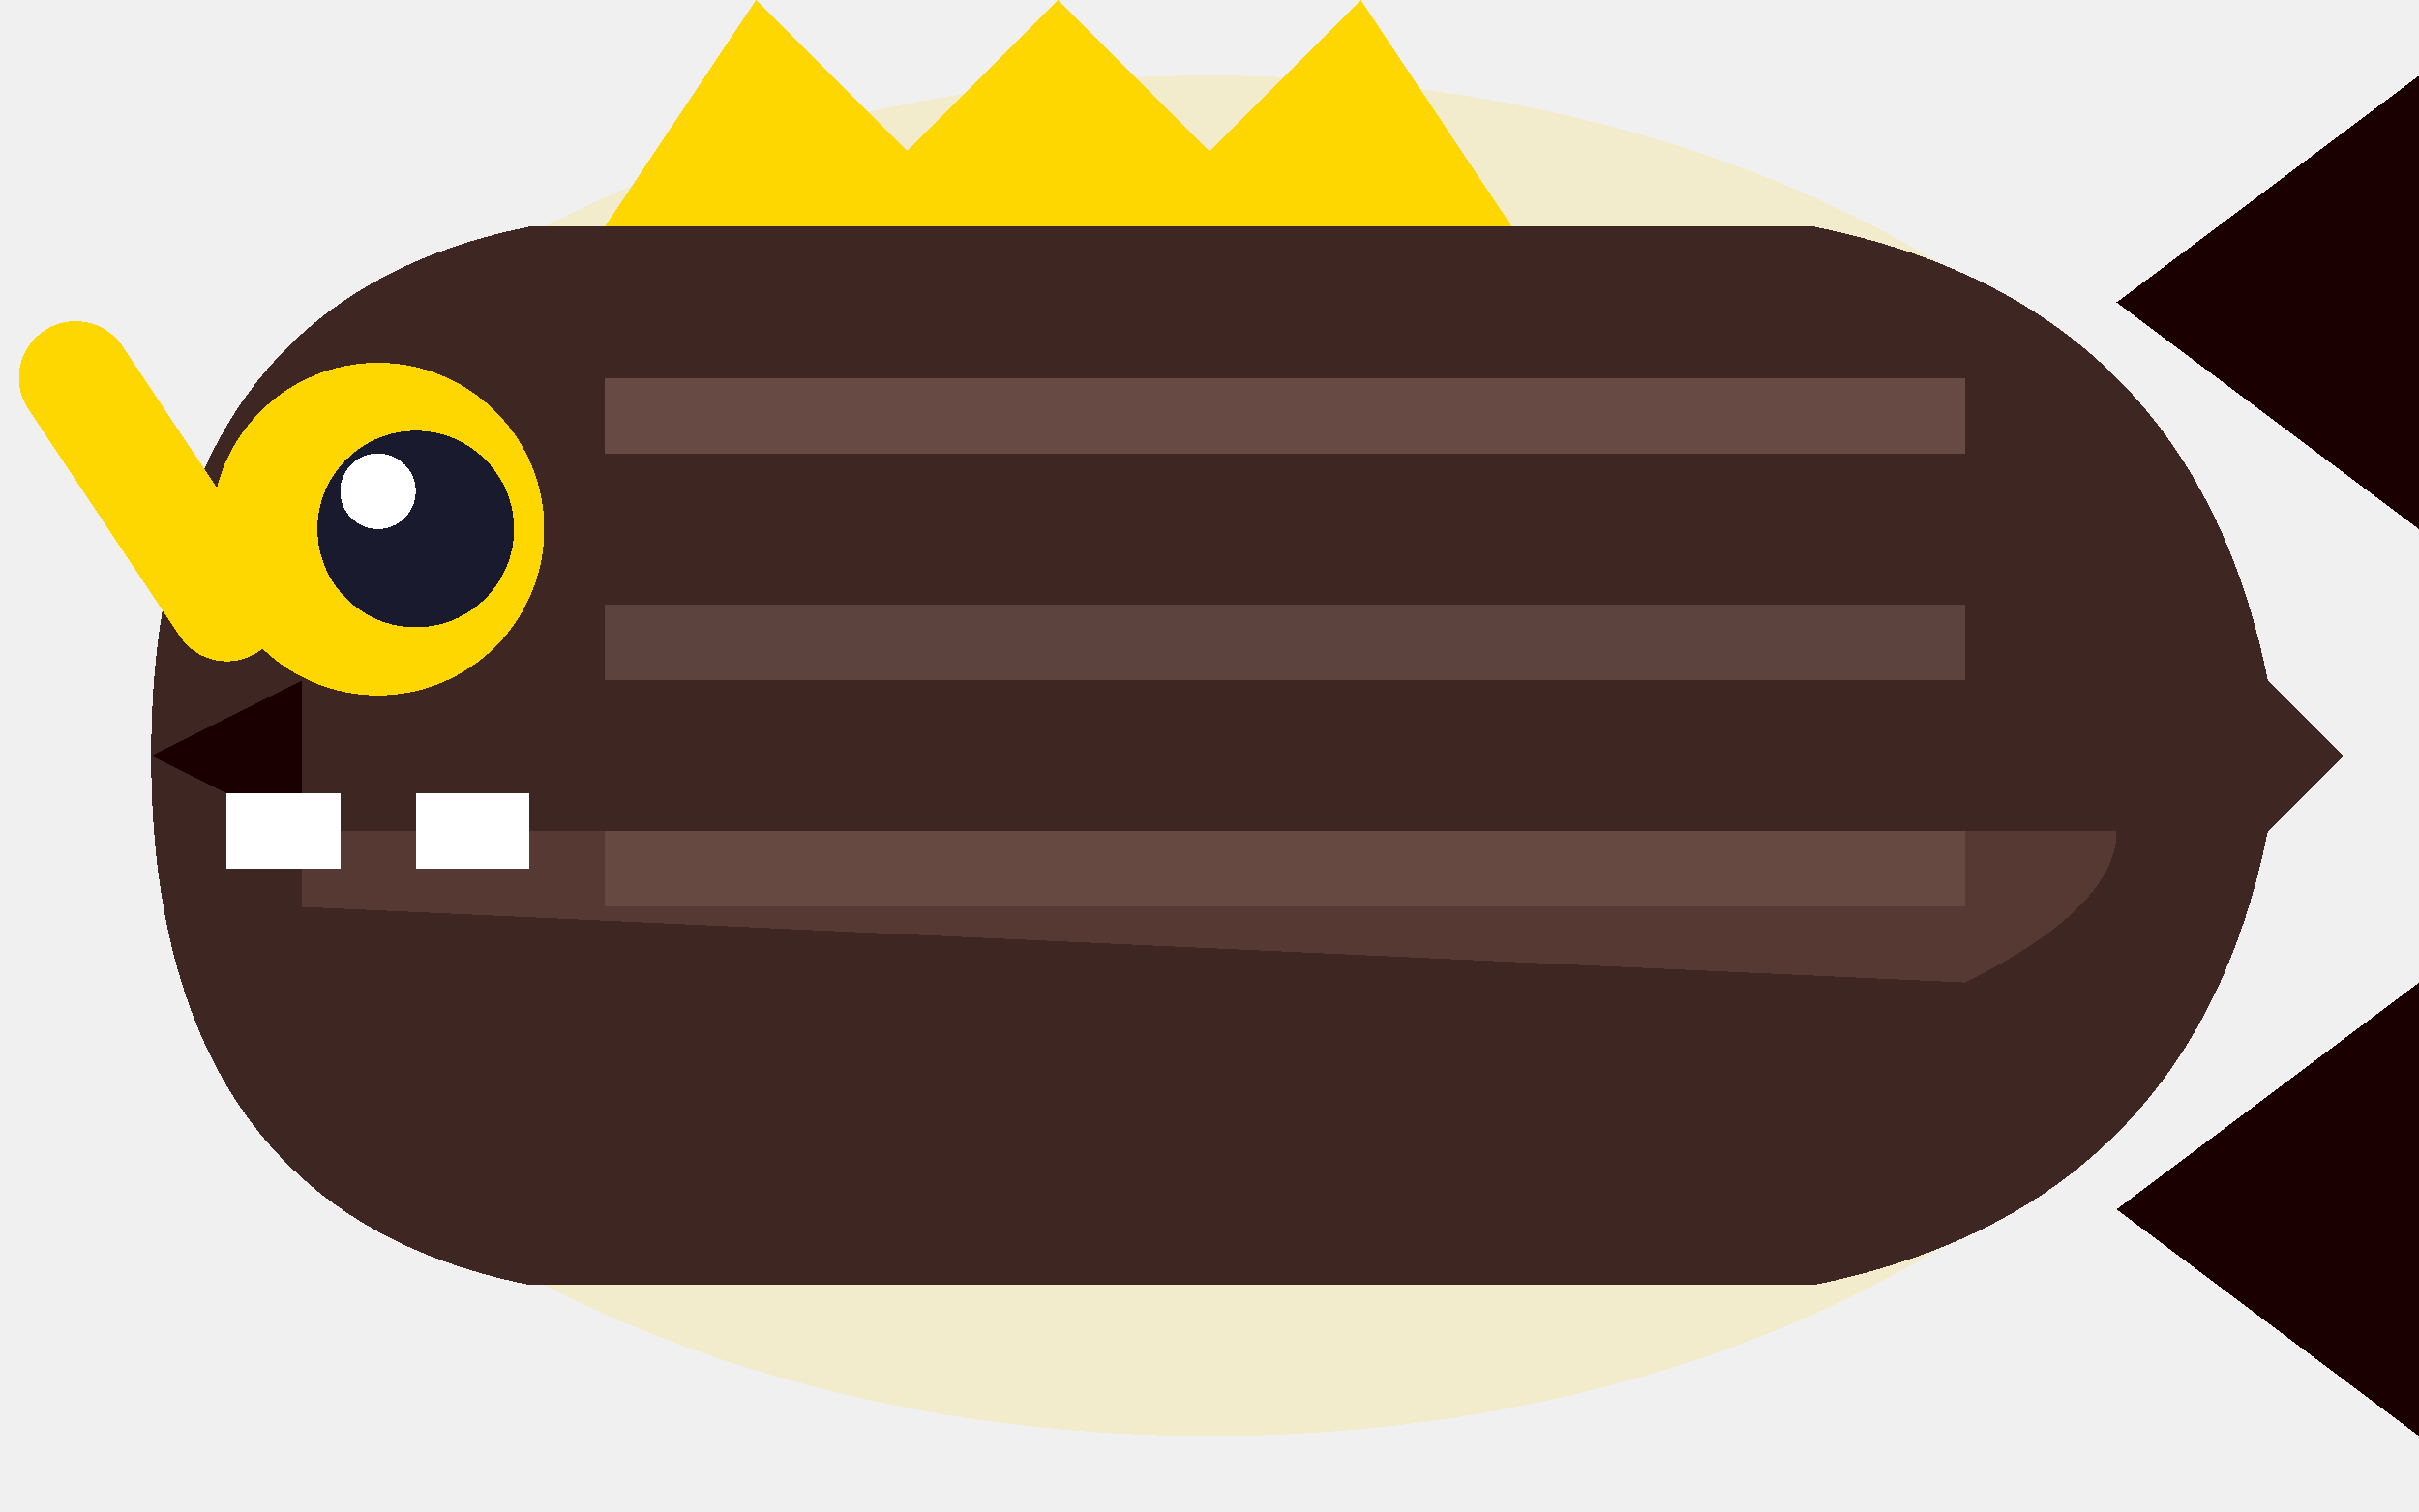
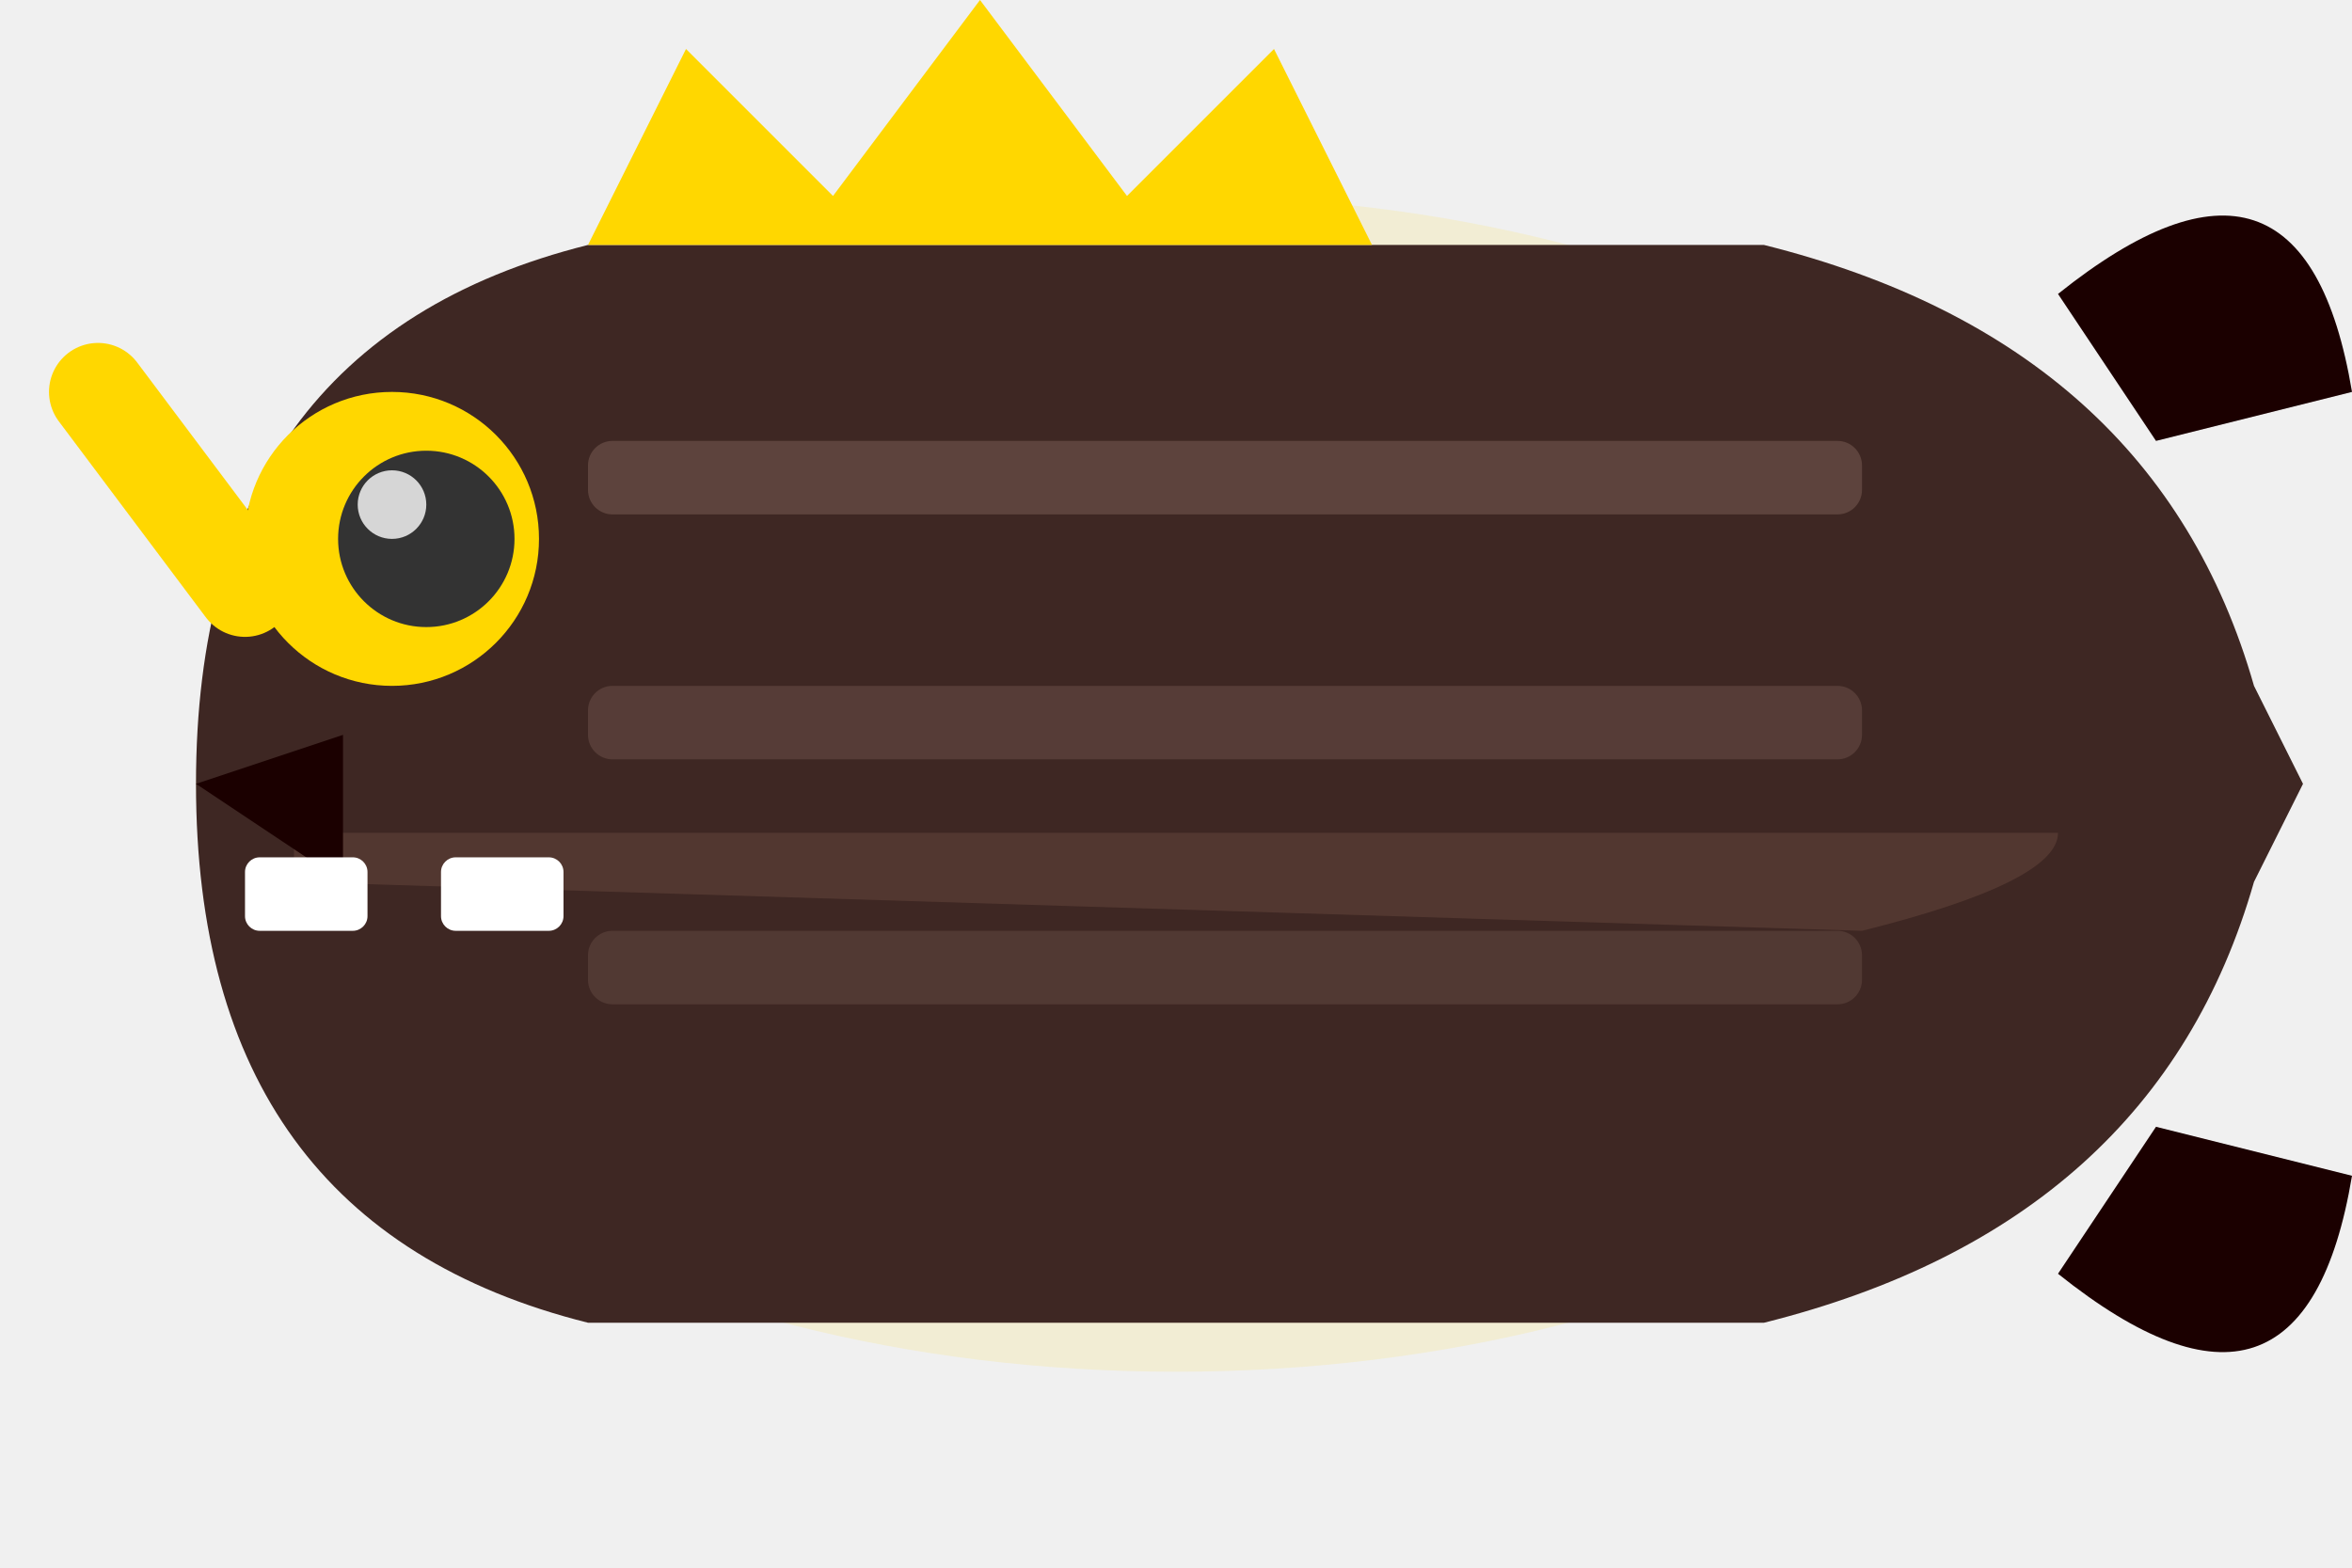
- <svg xmlns="http://www.w3.org/2000/svg" viewBox="0 0 32 20" width="64" height="40" shape-rendering="crispEdges">
-   <ellipse cx="16" cy="10" rx="14" ry="9" fill="#FFD700" opacity="0.15">
-     <animate attributeName="opacity" values="0.1;0.25;0.1" dur="2s" repeatCount="indefinite" />
+ <svg xmlns="http://www.w3.org/2000/svg" viewBox="0 0 48 32" width="48" height="32">
+   <ellipse cx="24" cy="16" rx="20" ry="12" fill="#FFD700" opacity="0.12">
+     <animate attributeName="opacity" values="0.08;0.2;0.08" dur="2s" repeatCount="indefinite" />
  </ellipse>
-   <path d="M2,10 Q2,4 7,3 L24,3 Q29,4 30,9 L31,10 L30,11 Q29,16 24,17 L7,17 Q2,16 2,10 Z" fill="#3E2723" />
-   <path d="M4,12 L26,13 Q28,12 28,11 L4,11 Z" fill="#795548" opacity="0.4" />
-   <path d="M28,4 L32,1 L32,7 Z" fill="#1B0000" />
-   <path d="M28,16 L32,19 L32,13 Z" fill="#1B0000" />
-   <path d="M8,3 L10,0 L12,2 L14,0 L16,2 L18,0 L20,3 Z" fill="#FFD700" />
-   <rect x="8" y="5" width="18" height="1" fill="#8D6E63" opacity="0.5" />
-   <rect x="8" y="8" width="18" height="1" fill="#8D6E63" opacity="0.4" />
-   <rect x="8" y="11" width="18" height="1" fill="#8D6E63" opacity="0.3" />
-   <line x1="3" y1="8" x2="1" y2="5" stroke="#FFD700" stroke-width="1.5" stroke-linecap="round" />
-   <path d="M2,10 L4,9 L4,11 Z" fill="#1B0000" />
-   <rect x="3" y="10.5" width="1.5" height="1" fill="white" />
-   <rect x="5.5" y="10.5" width="1.5" height="1" fill="white" />
-   <circle cx="5" cy="7" r="2.2" fill="#FFD700" />
-   <circle cx="5.5" cy="7" r="1.3" fill="#1a1a2e" />
-   <circle cx="5" cy="6.5" r="0.5" fill="white" />
+   <path d="M4,16 Q4,7 12,5 L36,5 Q44,7 46,14 L47,16 L46,18 Q44,25 36,27 L12,27 Q4,25 4,16 Z" fill="#3E2723" />
+   <path d="M6,18 L38,19 Q42,18 42,17 L6,17 Z" fill="#795548" opacity="0.35" />
+   <path d="M42,6 Q47,2 48,8 L44,9 Z" fill="#1B0000" />
+   <path d="M42,26 Q47,30 48,24 L44,23 Z" fill="#1B0000" />
+   <path d="M12,5 L14,1 L17,4 L20,0 L23,4 L26,1 L28,5 Z" fill="#FFD700" />
+   <rect x="12" y="9" width="26" height="1.5" fill="#8D6E63" opacity="0.4" rx="0.5" />
+   <rect x="12" y="14" width="26" height="1.5" fill="#8D6E63" opacity="0.3" rx="0.5" />
+   <rect x="12" y="19" width="26" height="1.5" fill="#8D6E63" opacity="0.25" rx="0.5" />
+   <line x1="5" y1="12" x2="2" y2="8" stroke="#FFD700" stroke-width="2" stroke-linecap="round" />
+   <path d="M4,16 L7,15 L7,18 Z" fill="#1B0000" />
+   <rect x="5" y="17.5" width="2.5" height="1.5" fill="white" rx="0.3" />
+   <rect x="9" y="17.5" width="2.5" height="1.5" fill="white" rx="0.3" />
+   <circle cx="8" cy="11" r="3" fill="#FFD700" />
+   <circle cx="8.7" cy="11" r="1.8" fill="#333" />
+   <circle cx="8" cy="10.3" r="0.7" fill="white" opacity="0.8" />
</svg>
